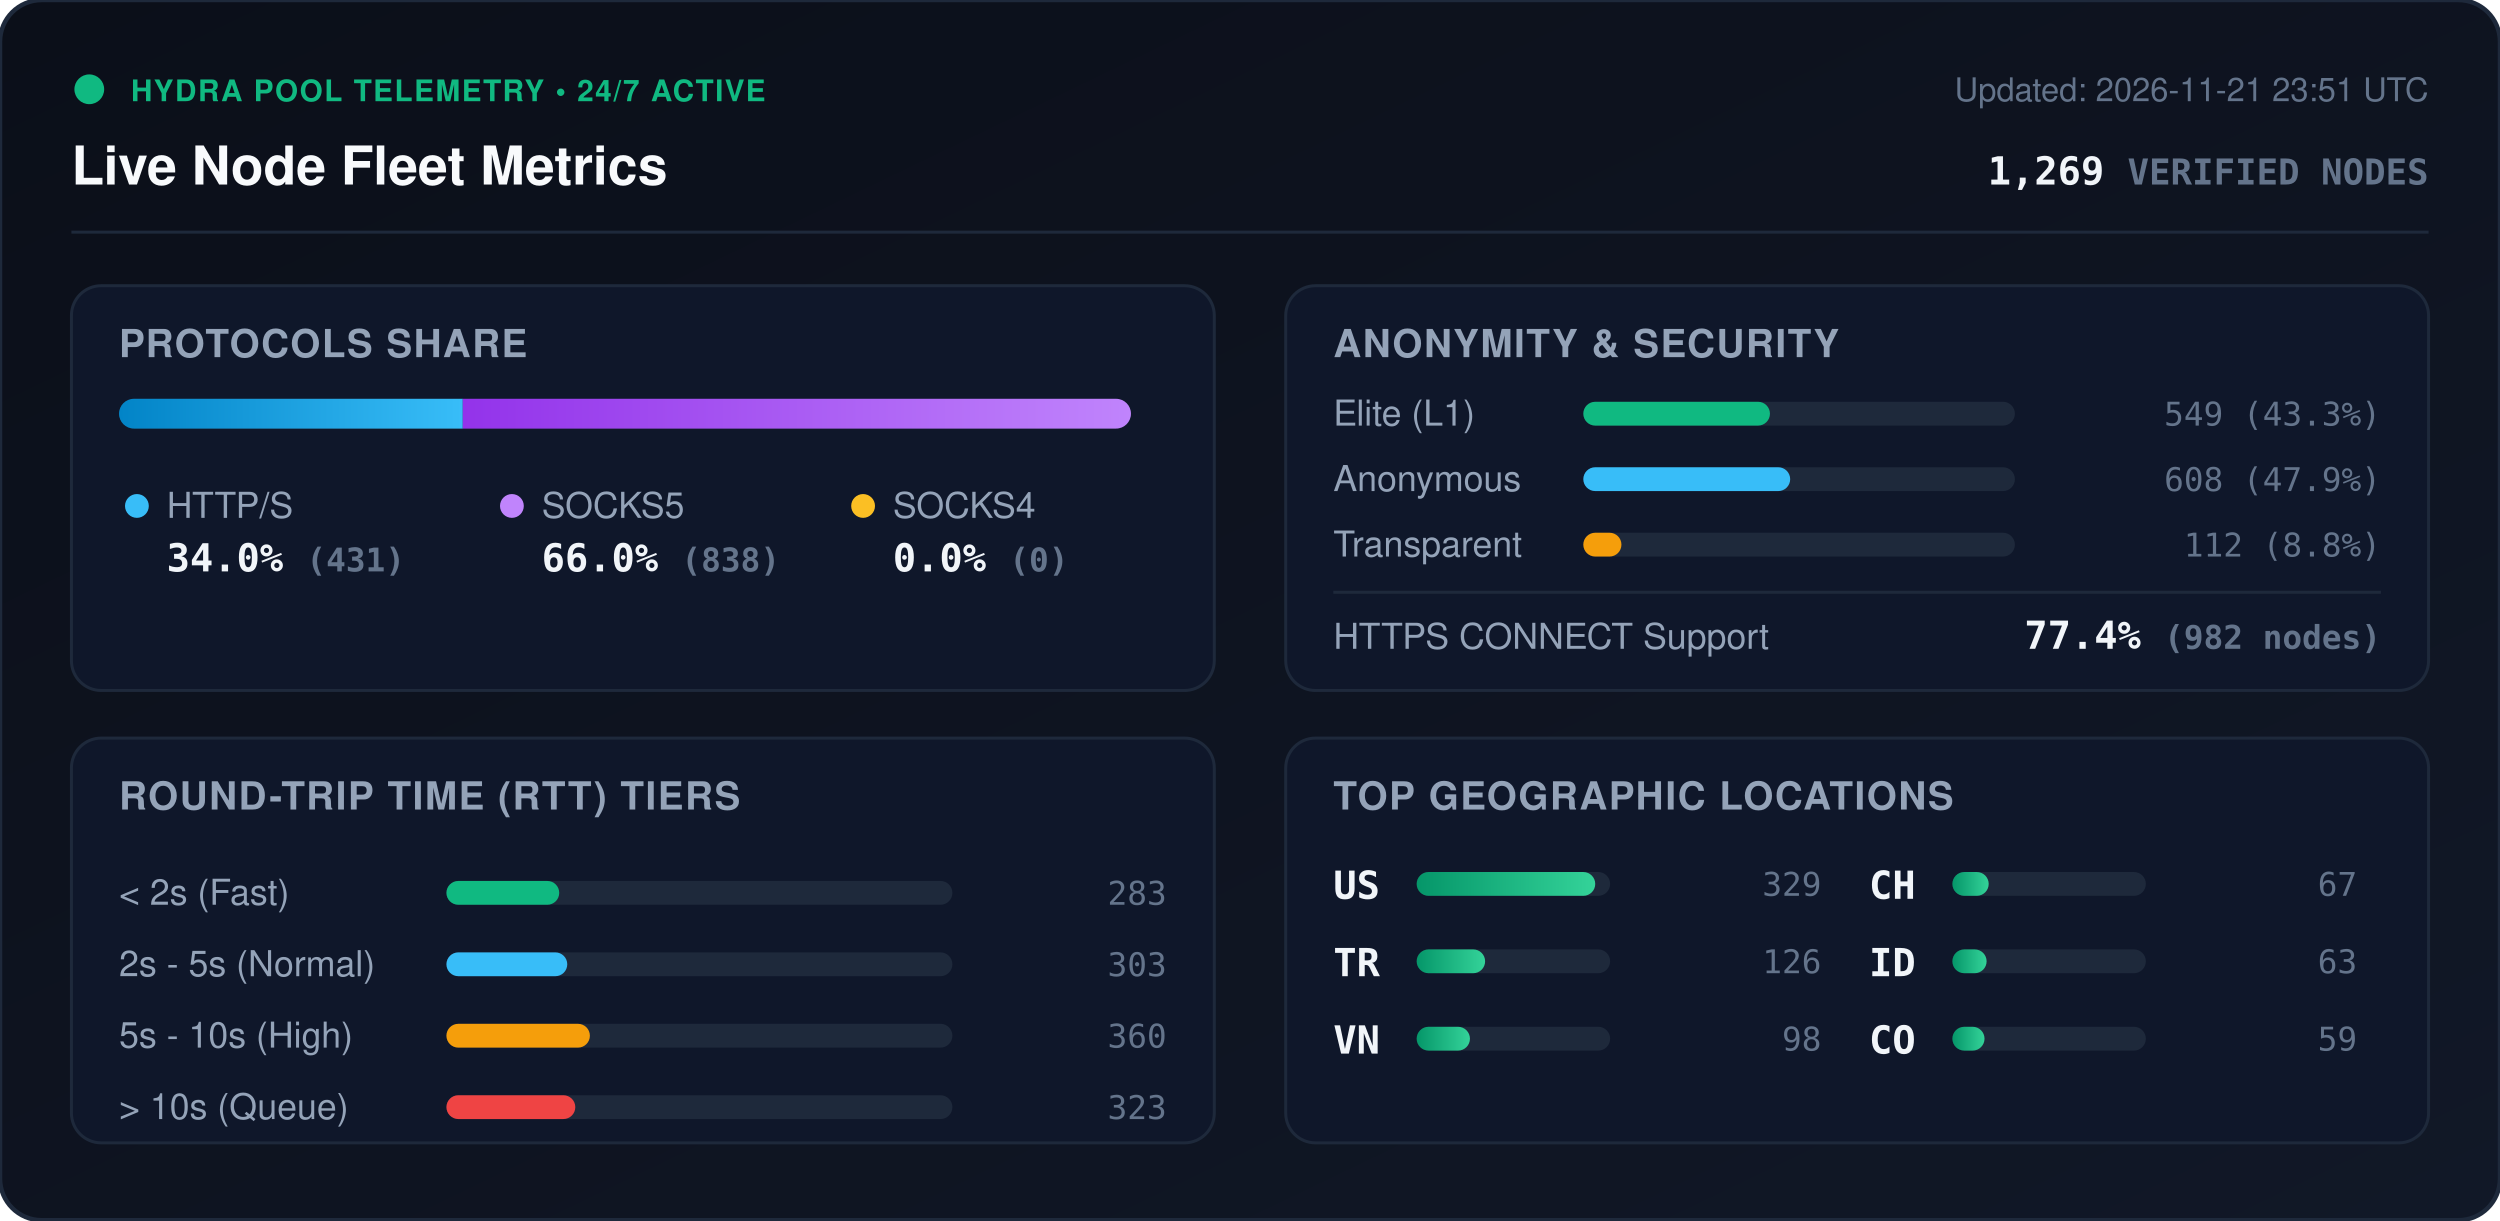
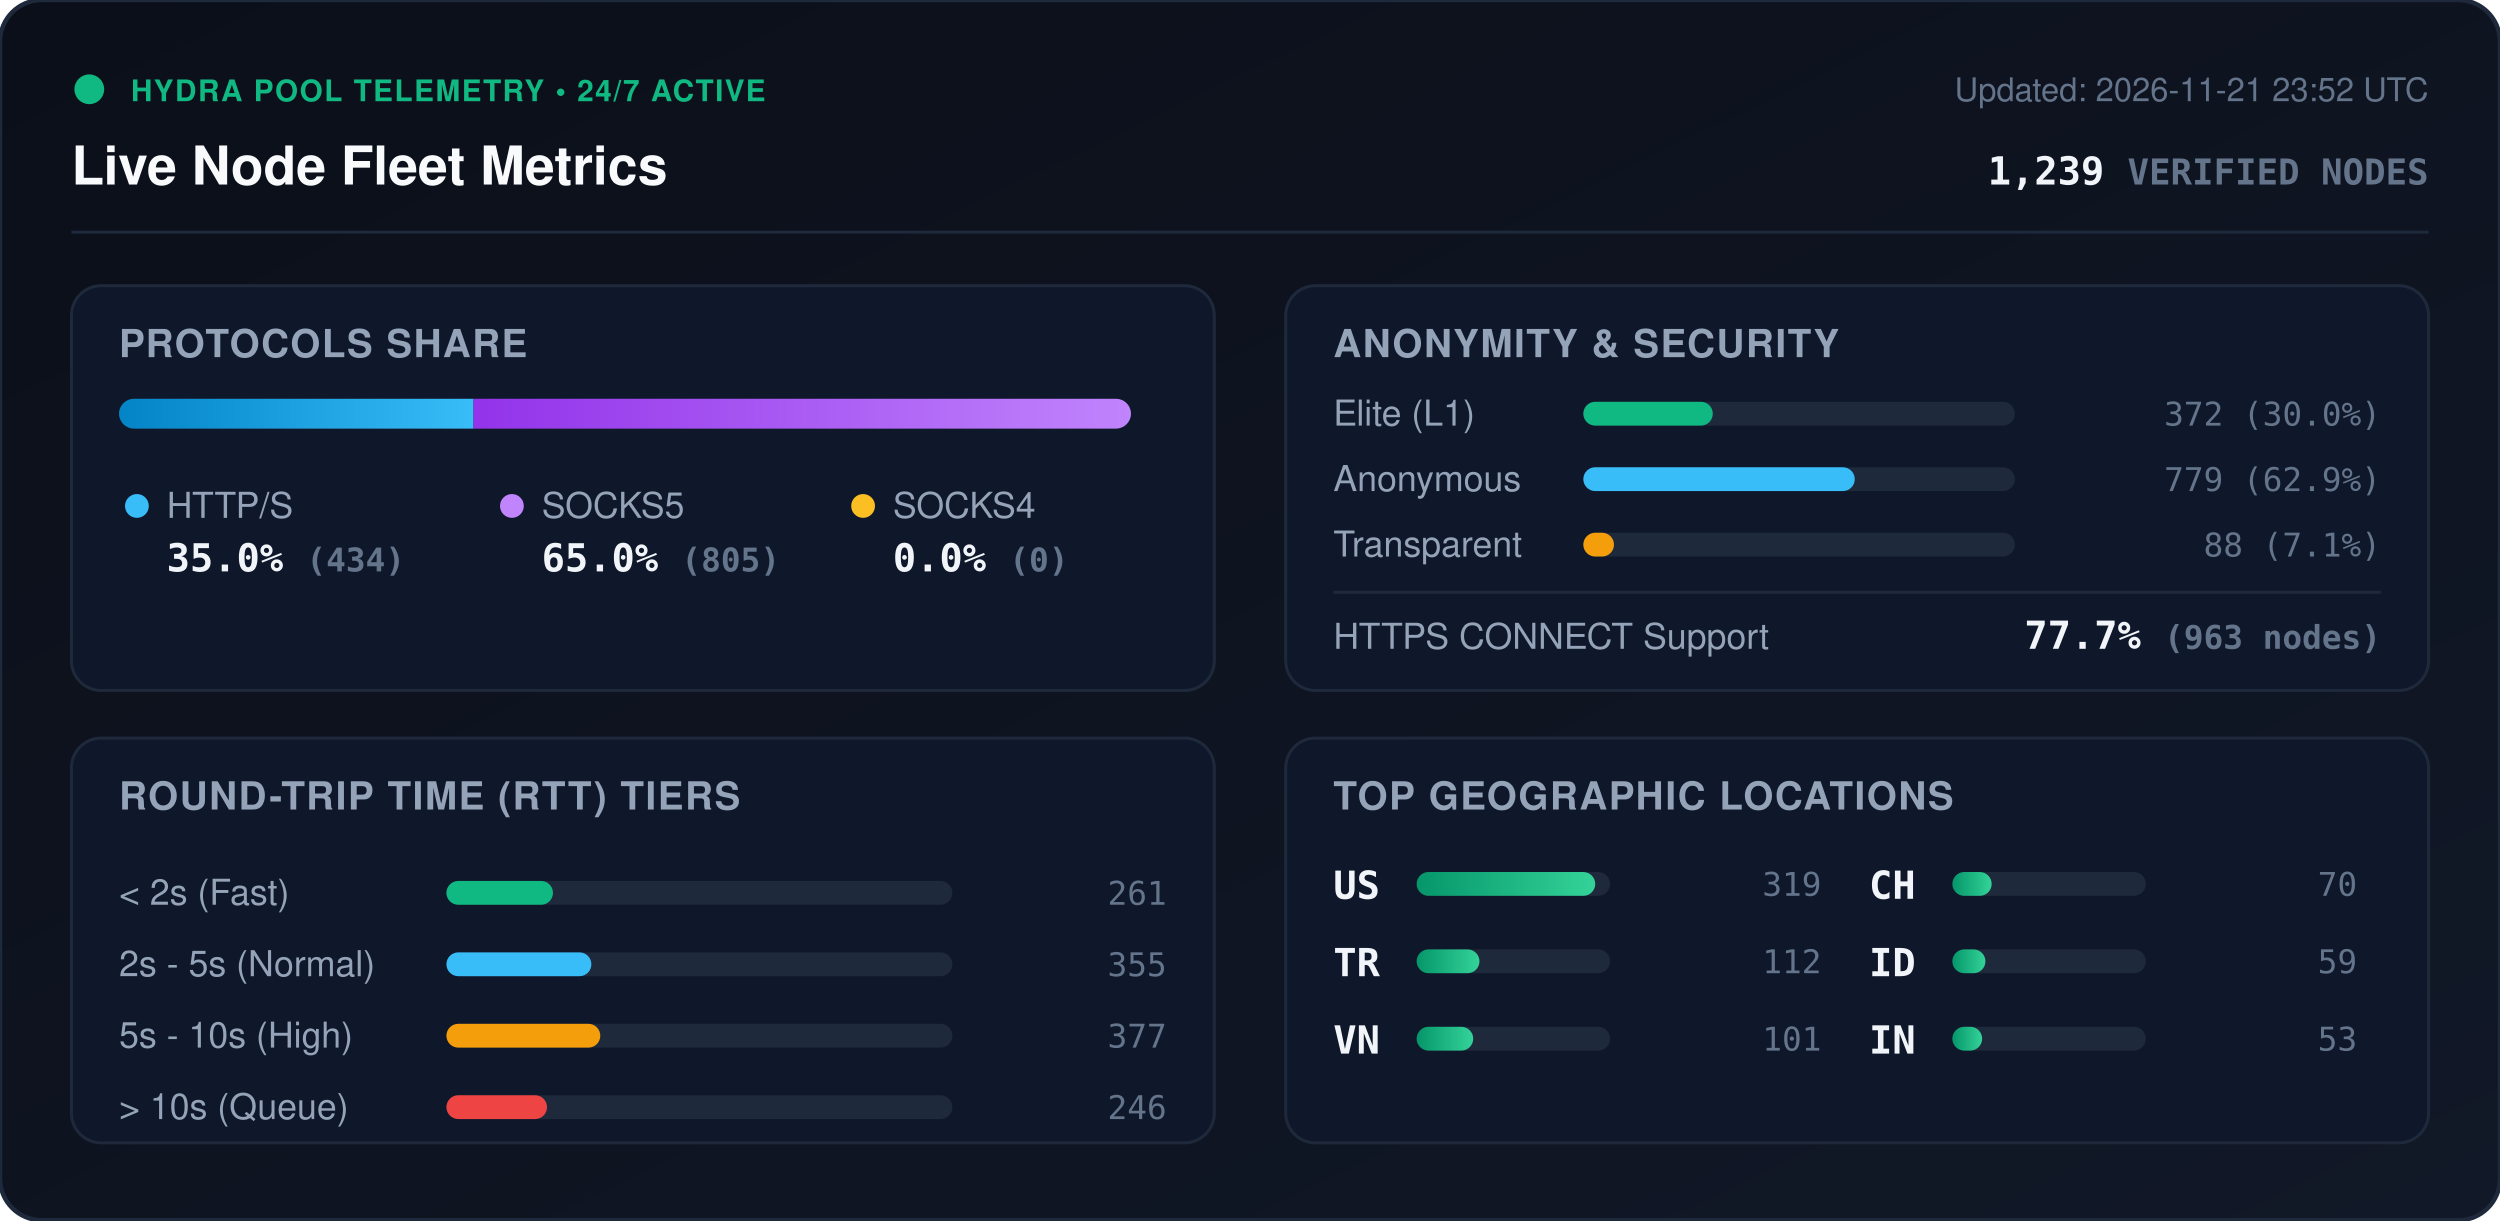
<svg xmlns="http://www.w3.org/2000/svg" viewBox="0 0 840 410" width="840" height="410" style="max-width: 100%; height: auto;">
  <defs>
    <linearGradient id="bg" x1="0%" y1="0%" x2="100%" y2="100%">
      <stop offset="0%" stop-color="#0b0f19" />
      <stop offset="100%" stop-color="#111827" />
    </linearGradient>
    <linearGradient id="bar-http" x1="0%" y1="0%" x2="100%" y2="0%">
      <stop offset="0%" stop-color="#0284c7" />
      <stop offset="100%" stop-color="#38bdf8" />
    </linearGradient>
    <linearGradient id="bar-socks5" x1="0%" y1="0%" x2="100%" y2="0%">
      <stop offset="0%" stop-color="#9333ea" />
      <stop offset="100%" stop-color="#c084fc" />
    </linearGradient>
    <linearGradient id="bar-socks4" x1="0%" y1="0%" x2="100%" y2="0%">
      <stop offset="0%" stop-color="#d97706" />
      <stop offset="100%" stop-color="#fbbf24" />
    </linearGradient>
    <linearGradient id="bar-green" x1="0%" y1="0%" x2="100%" y2="0%">
      <stop offset="0%" stop-color="#059669" />
      <stop offset="100%" stop-color="#34d399" />
    </linearGradient>
    <clipPath id="prog-track-clip">
      <rect width="340.0" height="10" rx="5" />
    </clipPath>
    <style>
      .title { font: 700 18px -apple-system, BlinkMacSystemFont, 'Segoe UI', Helvetica, Arial, sans-serif; fill: #f8fafc; }
      .sub { font: 500 11px -apple-system, BlinkMacSystemFont, 'Segoe UI', Helvetica, Arial, sans-serif; fill: #64748b; }
      .section-hdr { font: 600 13px -apple-system, BlinkMacSystemFont, 'Segoe UI', Helvetica, Arial, sans-serif; fill: #94a3b8; letter-spacing: 0.5px; }
      .metric-val { font: 700 13px -apple-system, BlinkMacSystemFont, 'Segoe UI', Helvetica, Arial, sans-serif; fill: #f1f5f9; }
      .metric-lbl { font: 500 12px -apple-system, BlinkMacSystemFont, 'Segoe UI', Helvetica, Arial, sans-serif; fill: #94a3b8; }
      .badge-txt { font: 700 10px -apple-system, BlinkMacSystemFont, 'Segoe UI', Helvetica, Arial, sans-serif; fill: #10b981; letter-spacing: 0.5px; }
      .mono { font-family: ui-monospace, SFMono-Regular, Menlo, Monaco, Consolas, monospace; }
      .pulse { animation: beacon 2s infinite ease-in-out; }
      @keyframes beacon { 0%, 100% { opacity: 1; } 50% { opacity: 0.35; } }
    </style>
  </defs>
  <rect width="840" height="410" rx="14" fill="url(#bg)" stroke="#1e293b" stroke-width="1.5" />
  <g transform="translate(24, 24)">
    <circle cx="6" cy="6" r="5" fill="#10b981" class="pulse" />
    <text x="20" y="10" class="badge-txt">HYDRA POOL TELEMETRY • 24/7 ACTIVE</text>
    <text x="0" y="38" class="title">Live Node Fleet Metrics</text>
-     <text x="792" y="10" text-anchor="end" class="sub">Updated: 2026-11-21 23:51 UTC</text>
-     <text x="792" y="38" text-anchor="end" class="metric-val mono" fill="#38bdf8">1,269 <tspan font-size="12" fill="#64748b">VERIFIED NODES</tspan>
+     <text x="792" y="10" text-anchor="end" class="sub">Updated: 2026-11-21 23:52 UTC</text>
+     <text x="792" y="38" text-anchor="end" class="metric-val mono" fill="#38bdf8">1,239 <tspan font-size="12" fill="#64748b">VERIFIED NODES</tspan>
    </text>
  </g>
  <line x1="24" y1="78" x2="816" y2="78" stroke="#1e293b" stroke-width="1" />
  <g transform="translate(24, 96)">
    <rect width="384" height="136" rx="10" fill="#0f172a" stroke="#1e293b" />
    <text x="16" y="24" class="section-hdr">PROTOCOLS SHARE</text>
    <g transform="translate(16, 38)">
      <rect width="340.0" height="10" rx="5" fill="#1e293b" />
      <g clip-path="url(#prog-track-clip)">
-         <rect x="0" width="115.5" height="10" fill="url(#bar-http)" />
-         <rect x="115.5" width="224.5" height="10" fill="url(#bar-socks5)" />
+         <rect x="0" width="119.1" height="10" fill="url(#bar-http)" />
+         <rect x="119.1" width="220.9" height="10" fill="url(#bar-socks5)" />
        <rect x="340.0" width="0.0" height="10" fill="url(#bar-socks4)" />
      </g>
    </g>
    <g transform="translate(16, 68)">
      <circle cx="6" cy="6" r="4" fill="#38bdf8" />
      <text x="16" y="10" class="metric-lbl">HTTP/S</text>
-       <text x="16" y="28" class="metric-val mono">34.0% <tspan font-size="11" fill="#64748b">(431)</tspan>
+       <text x="16" y="28" class="metric-val mono">35.0% <tspan font-size="11" fill="#64748b">(434)</tspan>
      </text>
      <circle cx="132" cy="6" r="4" fill="#c084fc" />
      <text x="142" y="10" class="metric-lbl">SOCKS5</text>
-       <text x="142" y="28" class="metric-val mono">66.0% <tspan font-size="11" fill="#64748b">(838)</tspan>
+       <text x="142" y="28" class="metric-val mono">65.0% <tspan font-size="11" fill="#64748b">(805)</tspan>
      </text>
      <circle cx="250" cy="6" r="4" fill="#fbbf24" />
      <text x="260" y="10" class="metric-lbl">SOCKS4</text>
      <text x="260" y="28" class="metric-val mono">0.0% <tspan font-size="11" fill="#64748b">(0)</tspan>
      </text>
    </g>
  </g>
  <g transform="translate(432, 96)">
    <rect width="384" height="136" rx="10" fill="#0f172a" stroke="#1e293b" />
    <text x="16" y="24" class="section-hdr">ANONYMITY &amp; SECURITY</text>
    <text x="16" y="47" class="metric-lbl">Elite (L1)</text>
    <rect x="100" y="39" width="145.0" height="8" rx="4" fill="#1e293b" />
-     <rect x="100" y="39" width="62.7" height="8" rx="4" fill="#10b981" />
-     <text x="368" y="47" text-anchor="end" class="mono sub" fill="#e2e8f0">549 (43.3%)</text>
+     <rect x="100" y="39" width="43.5" height="8" rx="4" fill="#10b981" />
+     <text x="368" y="47" text-anchor="end" class="mono sub" fill="#e2e8f0">372 (30.0%)</text>
    <text x="16" y="69" class="metric-lbl">Anonymous</text>
    <rect x="100" y="61" width="145.0" height="8" rx="4" fill="#1e293b" />
-     <rect x="100" y="61" width="69.5" height="8" rx="4" fill="#38bdf8" />
-     <text x="368" y="69" text-anchor="end" class="mono sub" fill="#e2e8f0">608 (47.9%)</text>
+     <rect x="100" y="61" width="91.2" height="8" rx="4" fill="#38bdf8" />
+     <text x="368" y="69" text-anchor="end" class="mono sub" fill="#e2e8f0">779 (62.9%)</text>
    <text x="16" y="91" class="metric-lbl">Transparent</text>
    <rect x="100" y="83" width="145.0" height="8" rx="4" fill="#1e293b" />
-     <rect x="100" y="83" width="12.8" height="8" rx="4" fill="#f59e0b" />
-     <text x="368" y="91" text-anchor="end" class="mono sub" fill="#e2e8f0">112 (8.8%)</text>
+     <rect x="100" y="83" width="10.3" height="8" rx="4" fill="#f59e0b" />
+     <text x="368" y="91" text-anchor="end" class="mono sub" fill="#e2e8f0">88 (7.1%)</text>
    <line x1="16" y1="103" x2="368" y2="103" stroke="#1e293b" stroke-width="1" />
    <text x="16" y="122" class="metric-lbl">HTTPS CONNECT Support</text>
-     <text x="368" y="122" text-anchor="end" class="metric-val mono" fill="#34d399">77.4% <tspan font-size="11" fill="#64748b">(982 nodes)</tspan>
+     <text x="368" y="122" text-anchor="end" class="metric-val mono" fill="#34d399">77.7% <tspan font-size="11" fill="#64748b">(963 nodes)</tspan>
    </text>
  </g>
  <g transform="translate(24, 248)">
    <rect width="384" height="136" rx="10" fill="#0f172a" stroke="#1e293b" />
    <text x="16" y="24" class="section-hdr">ROUND-TRIP TIME (RTT) TIERS</text>
    <g transform="translate(16, 42)">
      <text x="0" y="14" class="metric-lbl">&lt; 2s (Fast)</text>
      <rect x="110" y="6" width="170" height="8" rx="4" fill="#1e293b" />
-       <rect x="110" y="6" width="37.9" height="8" rx="4" fill="#10b981" />
-       <text x="352" y="14" text-anchor="end" class="mono sub">283</text>
+       <rect x="110" y="6" width="35.8" height="8" rx="4" fill="#10b981" />
+       <text x="352" y="14" text-anchor="end" class="mono sub">261</text>
      <text x="0" y="38" class="metric-lbl">2s - 5s (Normal)</text>
      <rect x="110" y="30" width="170" height="8" rx="4" fill="#1e293b" />
-       <rect x="110" y="30" width="40.6" height="8" rx="4" fill="#38bdf8" />
-       <text x="352" y="38" text-anchor="end" class="mono sub">303</text>
+       <rect x="110" y="30" width="48.7" height="8" rx="4" fill="#38bdf8" />
+       <text x="352" y="38" text-anchor="end" class="mono sub">355</text>
      <text x="0" y="62" class="metric-lbl">5s - 10s (High)</text>
      <rect x="110" y="54" width="170" height="8" rx="4" fill="#1e293b" />
-       <rect x="110" y="54" width="48.2" height="8" rx="4" fill="#f59e0b" />
-       <text x="352" y="62" text-anchor="end" class="mono sub">360</text>
+       <rect x="110" y="54" width="51.7" height="8" rx="4" fill="#f59e0b" />
+       <text x="352" y="62" text-anchor="end" class="mono sub">377</text>
      <text x="0" y="86" class="metric-lbl">&gt; 10s (Queue)</text>
      <rect x="110" y="78" width="170" height="8" rx="4" fill="#1e293b" />
-       <rect x="110" y="78" width="43.3" height="8" rx="4" fill="#ef4444" />
-       <text x="352" y="86" text-anchor="end" class="mono sub">323</text>
+       <rect x="110" y="78" width="33.8" height="8" rx="4" fill="#ef4444" />
+       <text x="352" y="86" text-anchor="end" class="mono sub">246</text>
    </g>
  </g>
  <g transform="translate(432, 248)">
    <rect width="384" height="136" rx="10" fill="#0f172a" stroke="#1e293b" />
    <text x="16" y="24" class="section-hdr">TOP GEOGRAPHIC LOCATIONS</text>
    <g transform="translate(16, 42)">
      <g transform="translate(0, 0)">
        <text x="0" y="12" class="mono metric-val" font-size="12">US</text>
        <rect x="28" y="3" width="65" height="8" rx="4" fill="#1e293b" />
        <rect x="28" y="3" width="60.0" height="8" rx="4" fill="url(#bar-green)" />
-         <text x="164" y="11" text-anchor="end" class="mono sub">329</text>
+         <text x="164" y="11" text-anchor="end" class="mono sub">319</text>
      </g>
      <g transform="translate(0, 26)">
        <text x="0" y="12" class="mono metric-val" font-size="12">TR</text>
        <rect x="28" y="3" width="65" height="8" rx="4" fill="#1e293b" />
-         <rect x="28" y="3" width="23.0" height="8" rx="4" fill="url(#bar-green)" />
-         <text x="164" y="11" text-anchor="end" class="mono sub">126</text>
+         <rect x="28" y="3" width="21.1" height="8" rx="4" fill="url(#bar-green)" />
+         <text x="164" y="11" text-anchor="end" class="mono sub">112</text>
      </g>
      <g transform="translate(0, 52)">
        <text x="0" y="12" class="mono metric-val" font-size="12">VN</text>
        <rect x="28" y="3" width="65" height="8" rx="4" fill="#1e293b" />
-         <rect x="28" y="3" width="17.9" height="8" rx="4" fill="url(#bar-green)" />
-         <text x="164" y="11" text-anchor="end" class="mono sub">98</text>
+         <rect x="28" y="3" width="19.0" height="8" rx="4" fill="url(#bar-green)" />
+         <text x="164" y="11" text-anchor="end" class="mono sub">101</text>
      </g>
      <g transform="translate(180, 0)">
        <text x="0" y="12" class="mono metric-val" font-size="12">CH</text>
        <rect x="28" y="3" width="65" height="8" rx="4" fill="#1e293b" />
-         <rect x="28" y="3" width="12.2" height="8" rx="4" fill="url(#bar-green)" />
-         <text x="164" y="11" text-anchor="end" class="mono sub">67</text>
+         <rect x="28" y="3" width="13.2" height="8" rx="4" fill="url(#bar-green)" />
+         <text x="164" y="11" text-anchor="end" class="mono sub">70</text>
      </g>
      <g transform="translate(180, 26)">
        <text x="0" y="12" class="mono metric-val" font-size="12">ID</text>
        <rect x="28" y="3" width="65" height="8" rx="4" fill="#1e293b" />
-         <rect x="28" y="3" width="11.5" height="8" rx="4" fill="url(#bar-green)" />
-         <text x="164" y="11" text-anchor="end" class="mono sub">63</text>
+         <rect x="28" y="3" width="11.1" height="8" rx="4" fill="url(#bar-green)" />
+         <text x="164" y="11" text-anchor="end" class="mono sub">59</text>
      </g>
      <g transform="translate(180, 52)">
-         <text x="0" y="12" class="mono metric-val" font-size="12">CO</text>
+         <text x="0" y="12" class="mono metric-val" font-size="12">IN</text>
        <rect x="28" y="3" width="65" height="8" rx="4" fill="#1e293b" />
-         <rect x="28" y="3" width="10.8" height="8" rx="4" fill="url(#bar-green)" />
-         <text x="164" y="11" text-anchor="end" class="mono sub">59</text>
+         <rect x="28" y="3" width="10.0" height="8" rx="4" fill="url(#bar-green)" />
+         <text x="164" y="11" text-anchor="end" class="mono sub">53</text>
      </g>
    </g>
  </g>
</svg>
